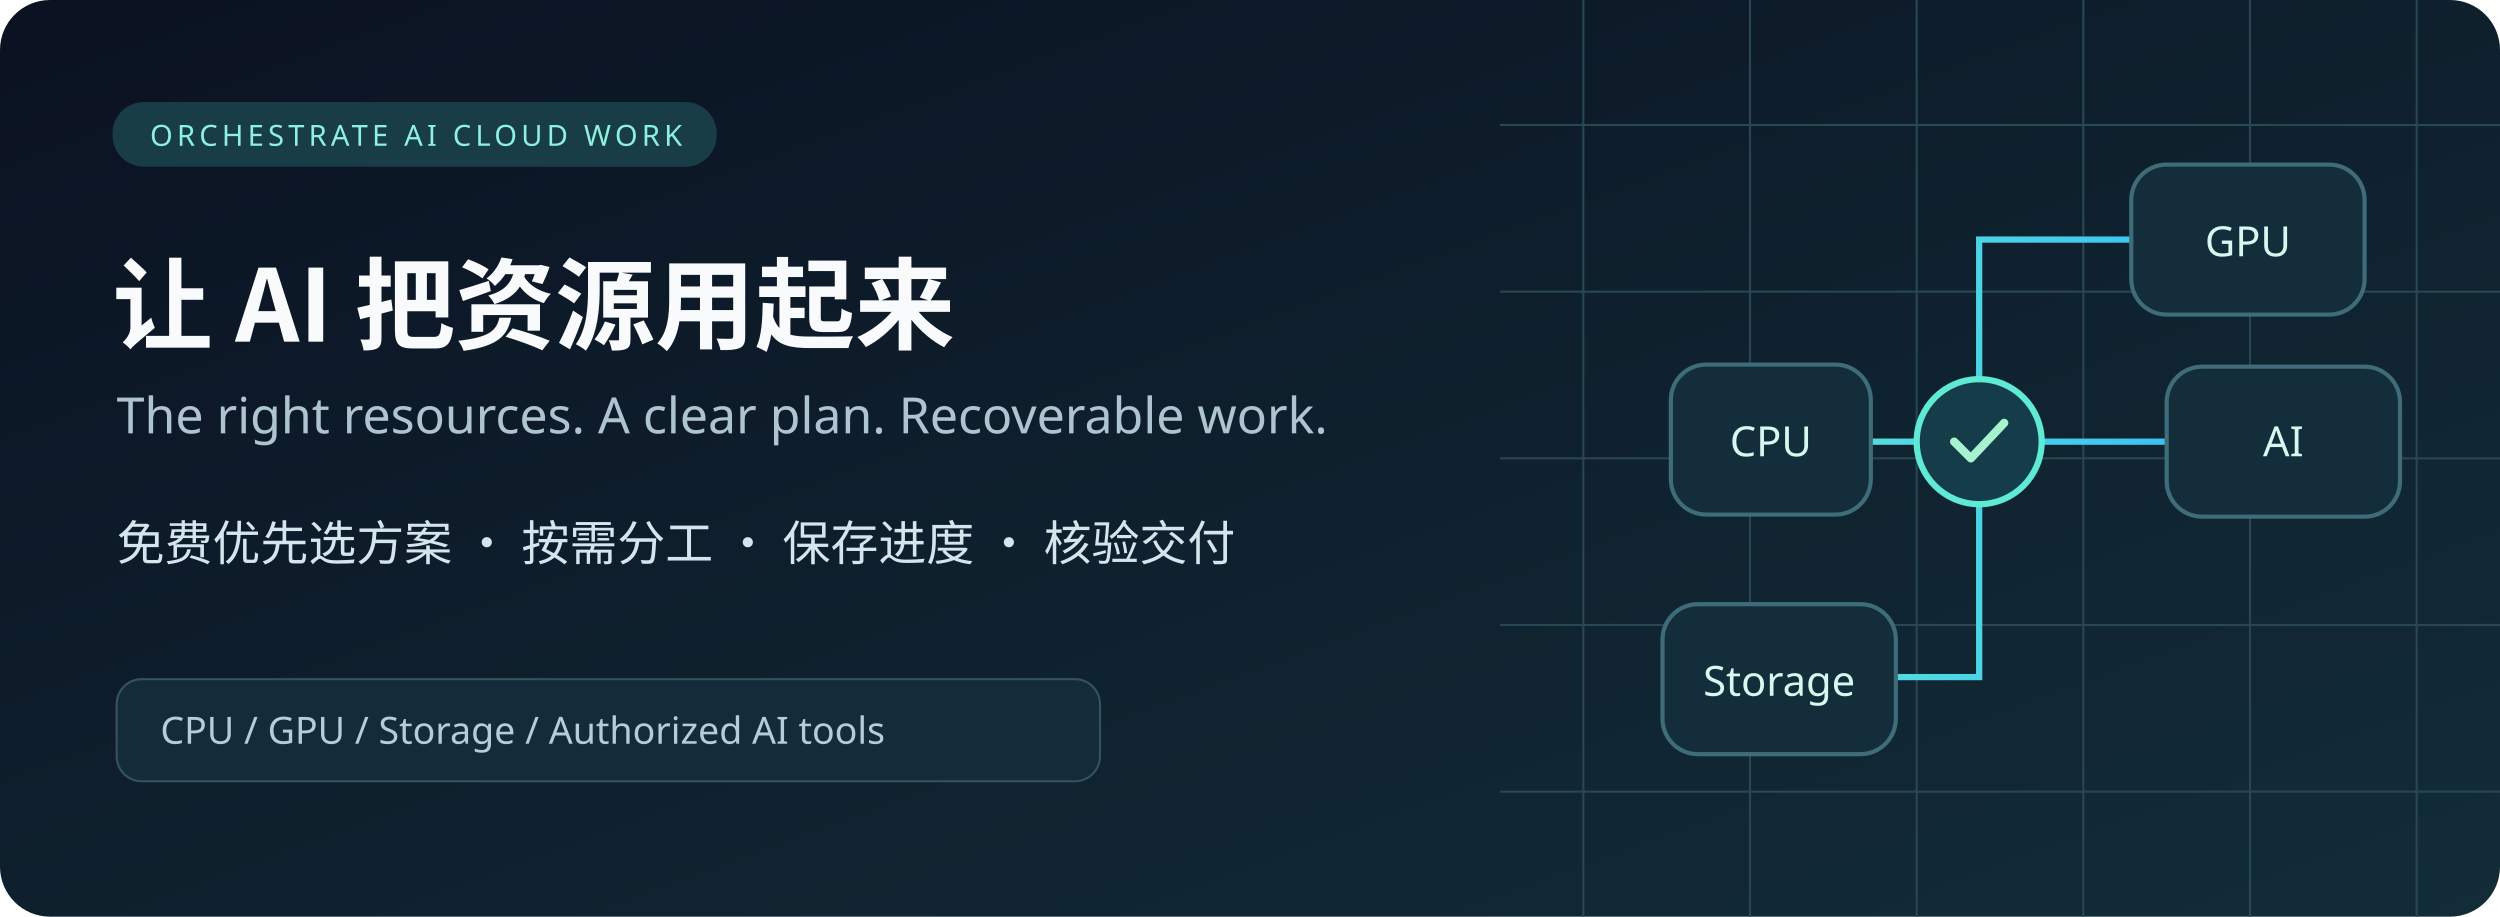
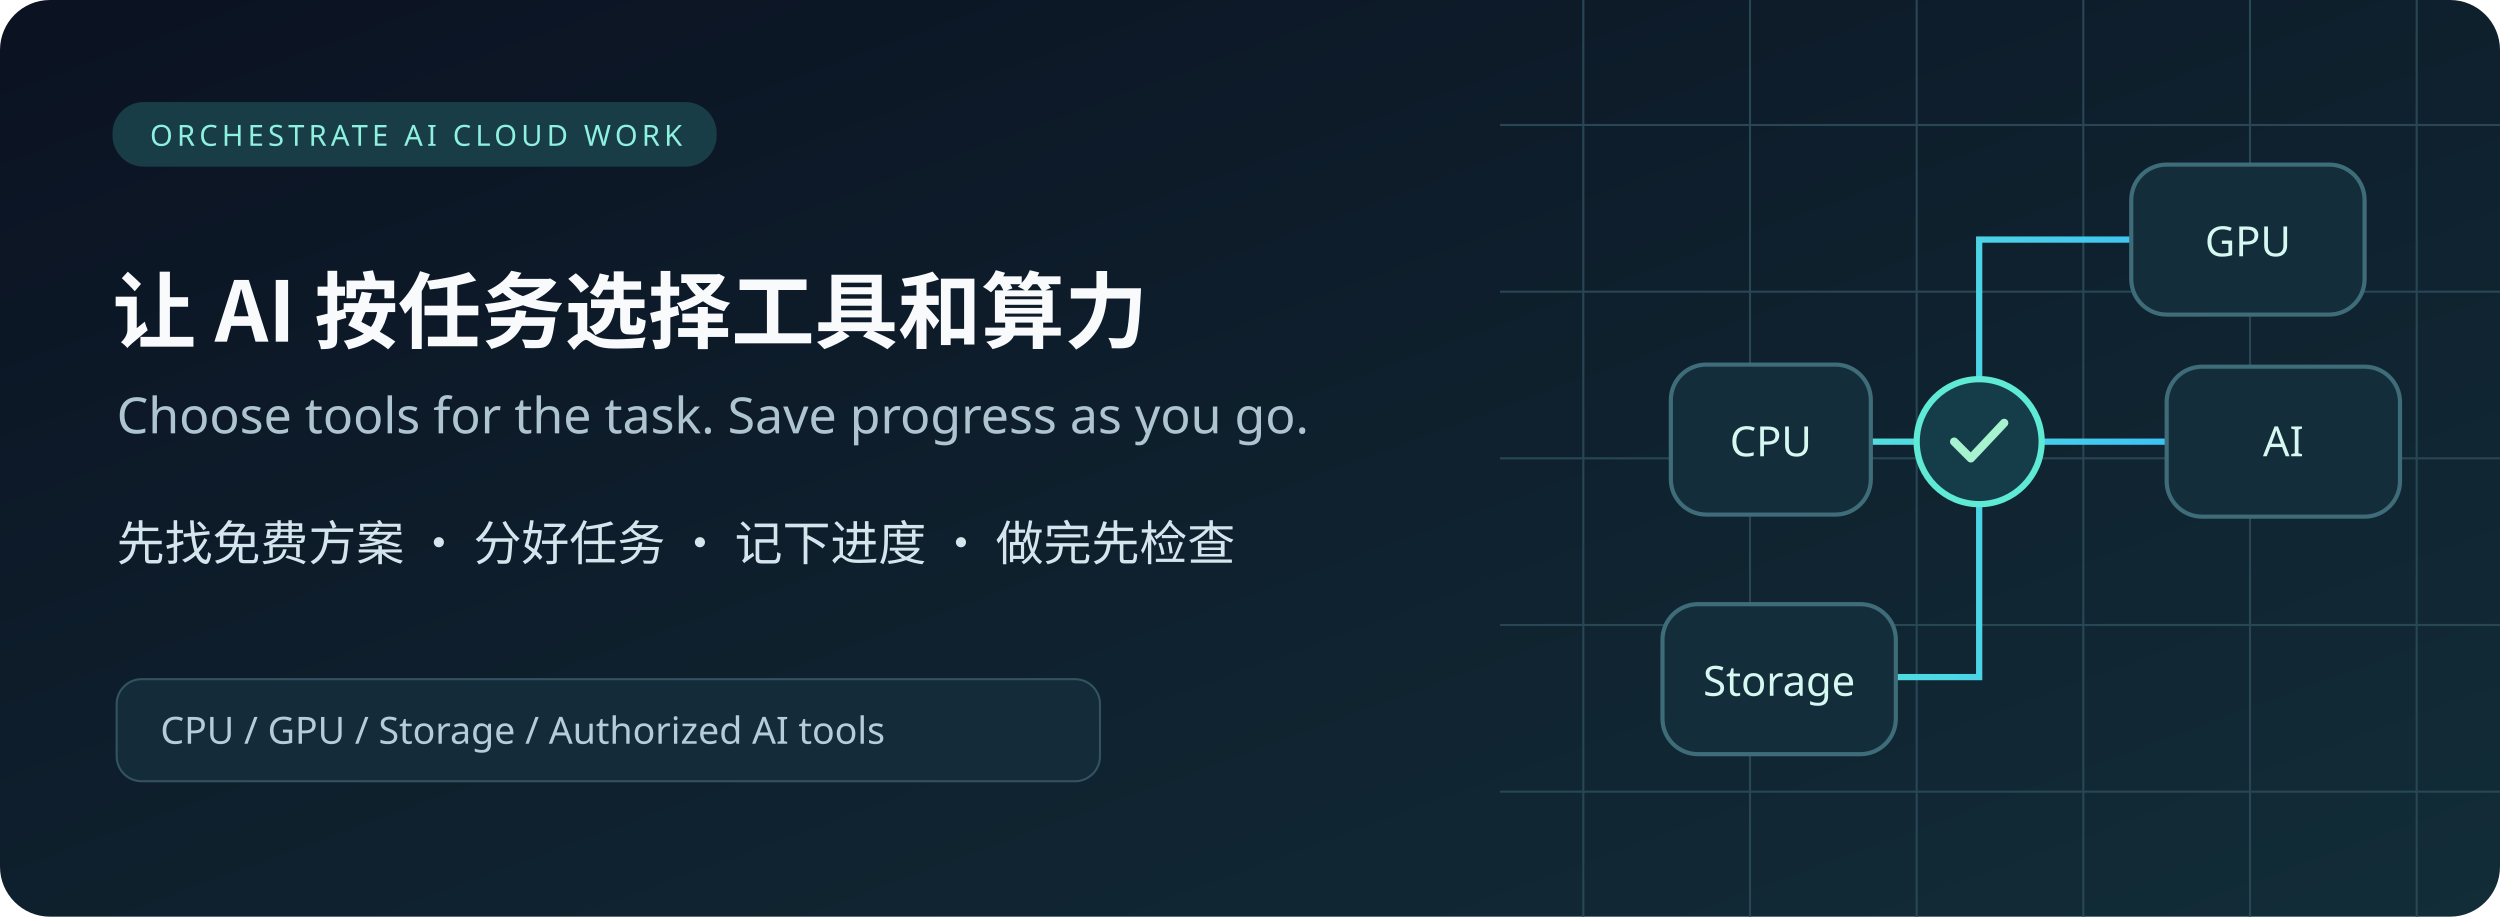
<svg xmlns="http://www.w3.org/2000/svg" width="1200" height="440" viewBox="0 0 1200 440" role="img" aria-labelledby="title desc">
  <defs>
    <linearGradient id="bg" x2="1" y2="1">
      <stop stop-color="#0b1222" />
      <stop offset="1" stop-color="#122d38" />
    </linearGradient>
    <linearGradient id="accent">
      <stop stop-color="#5eead4" />
      <stop offset="1" stop-color="#38bdf8" />
    </linearGradient>
  </defs>
  <rect width="1200" height="440" rx="24" fill="url(#bg)" />
  <g fill="none" stroke="#294654" stroke-width="1">
    <path d="M760 0v440M840 0v440M920 0v440M1000 0v440M1080 0v440M1160 0v440M720 60h480M720 140h480M720 220h480M720 300h480M720 380h480" />
  </g>
  <rect x="54" y="49" width="290" height="31" rx="15" fill="#183d46" />
  <text x="72" y="70" fill="#8ef0df" font-family="sans-serif" font-size="14" letter-spacing="2">ORCHESTRATE AI CLOUD WORK</text>
-   <text x="54" y="164" fill="#f8fafc" font-family="Noto Sans CJK SC,sans-serif" font-size="48" font-weight="700">让 AI 把资源用起来</text>
-   <text x="56" y="208" fill="#afc4d1" font-family="sans-serif" font-size="24">The right resources. A clear plan. Recoverable work.</text>
-   <text x="56" y="269" fill="#d5e5ed" font-family="Noto Sans CJK SC,sans-serif" font-size="23">免费优先选方案 · 按需分工 · 保存进度 · 核验交付</text>
+   <text x="54" y="164" fill="#f8fafc" font-family="Noto Sans CJK SC,sans-serif" font-size="40" font-weight="700">让 AI 按任务选择工具和算力</text>
+   <text x="56" y="208" fill="#afc4d1" font-family="sans-serif" font-size="24">Choose tools for the task. Save progress as you go.</text>
+   <text x="56" y="269" fill="#d5e5ed" font-family="Noto Sans CJK SC,sans-serif" font-size="23">先找免费方案 · 分好任务 · 记下进度 · 做完先检查</text>
  <rect x="56" y="326" width="472" height="49" rx="12" fill="#142c39" stroke="#345362" />
  <text x="77" y="357" fill="#b5cdd8" font-family="sans-serif" font-size="18">CPU / GPU / Storage / Authorized AI tools</text>
  <g stroke="url(#accent)" stroke-width="3" fill="none">
    <path d="M950 212V115h100M950 212h118M950 212v113h-80M950 212H830" />
  </g>
  <g fill="#142d3a" stroke="#3f6c79" stroke-width="2">
    <rect x="802" y="175" width="96" height="72" rx="17" />
    <rect x="1023" y="79" width="112" height="72" rx="17" />
    <rect x="1040" y="176" width="112" height="72" rx="17" />
    <rect x="798" y="290" width="112" height="72" rx="17" />
  </g>
  <g fill="#d5f8f1" font-family="sans-serif" font-size="20" text-anchor="middle">
    <text x="850" y="219">CPU</text>
    <text x="1079" y="123">GPU</text>
    <text x="1096" y="219">AI</text>
    <text x="854" y="334">Storage</text>
  </g>
  <circle cx="950" cy="212" r="30" fill="#153d49" stroke="#5eead4" stroke-width="3" />
  <path d="m938 212 8 8 16-17" fill="none" stroke="#a7f3d0" stroke-width="4" stroke-linecap="round" stroke-linejoin="round" />
</svg>
